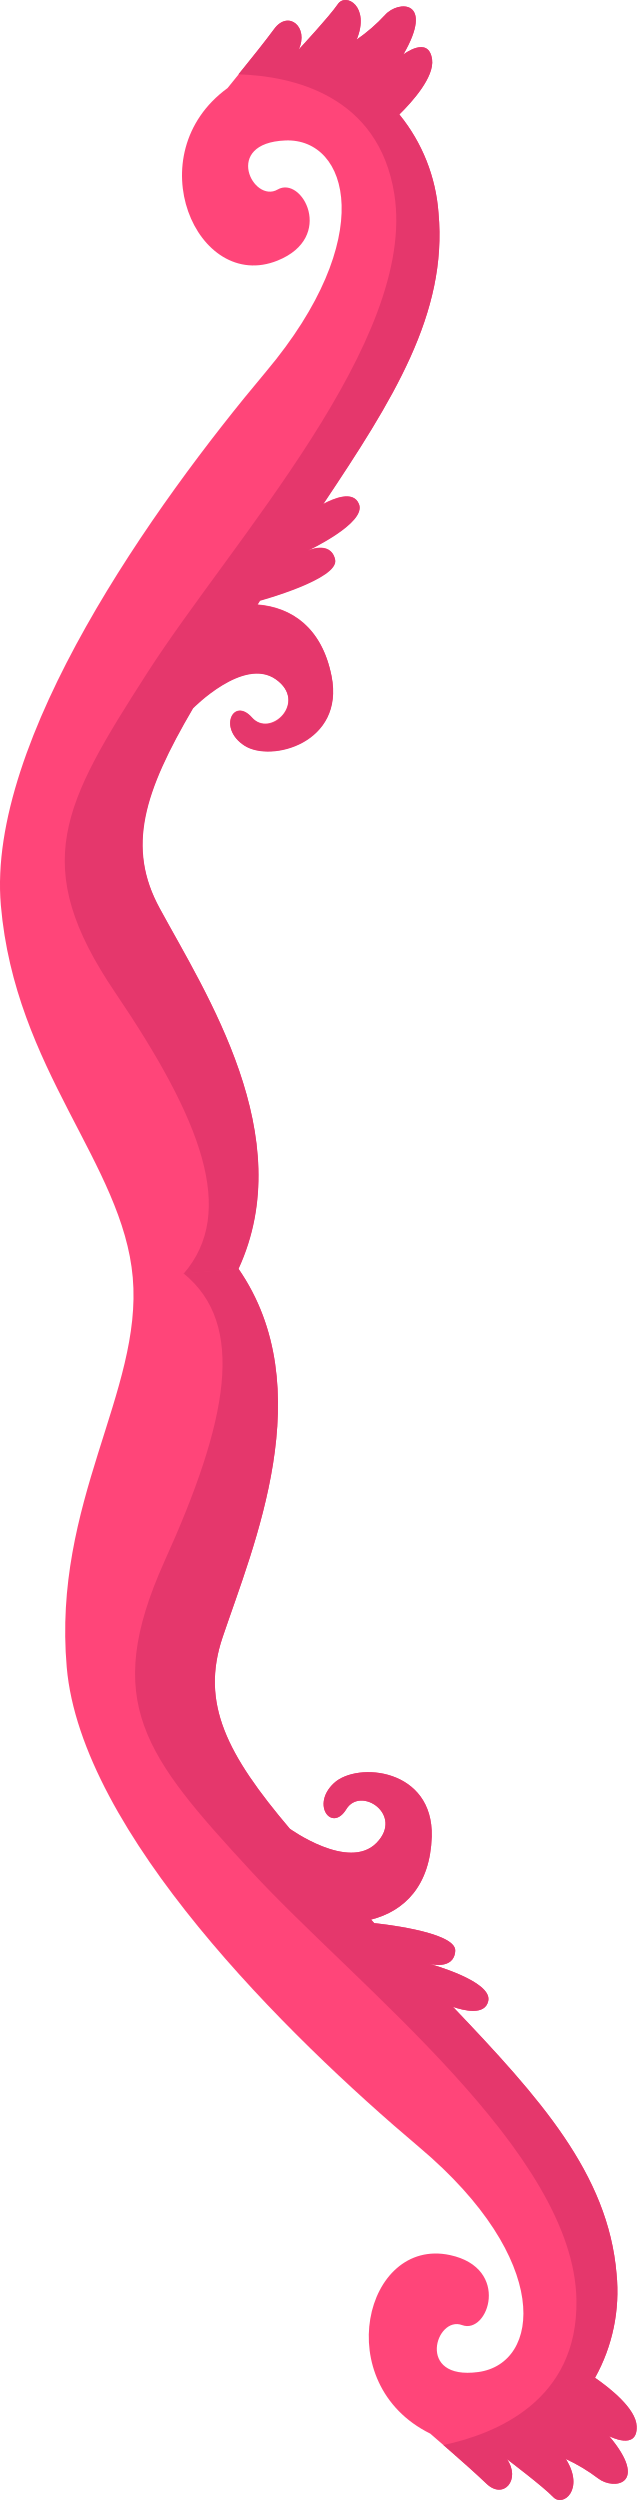
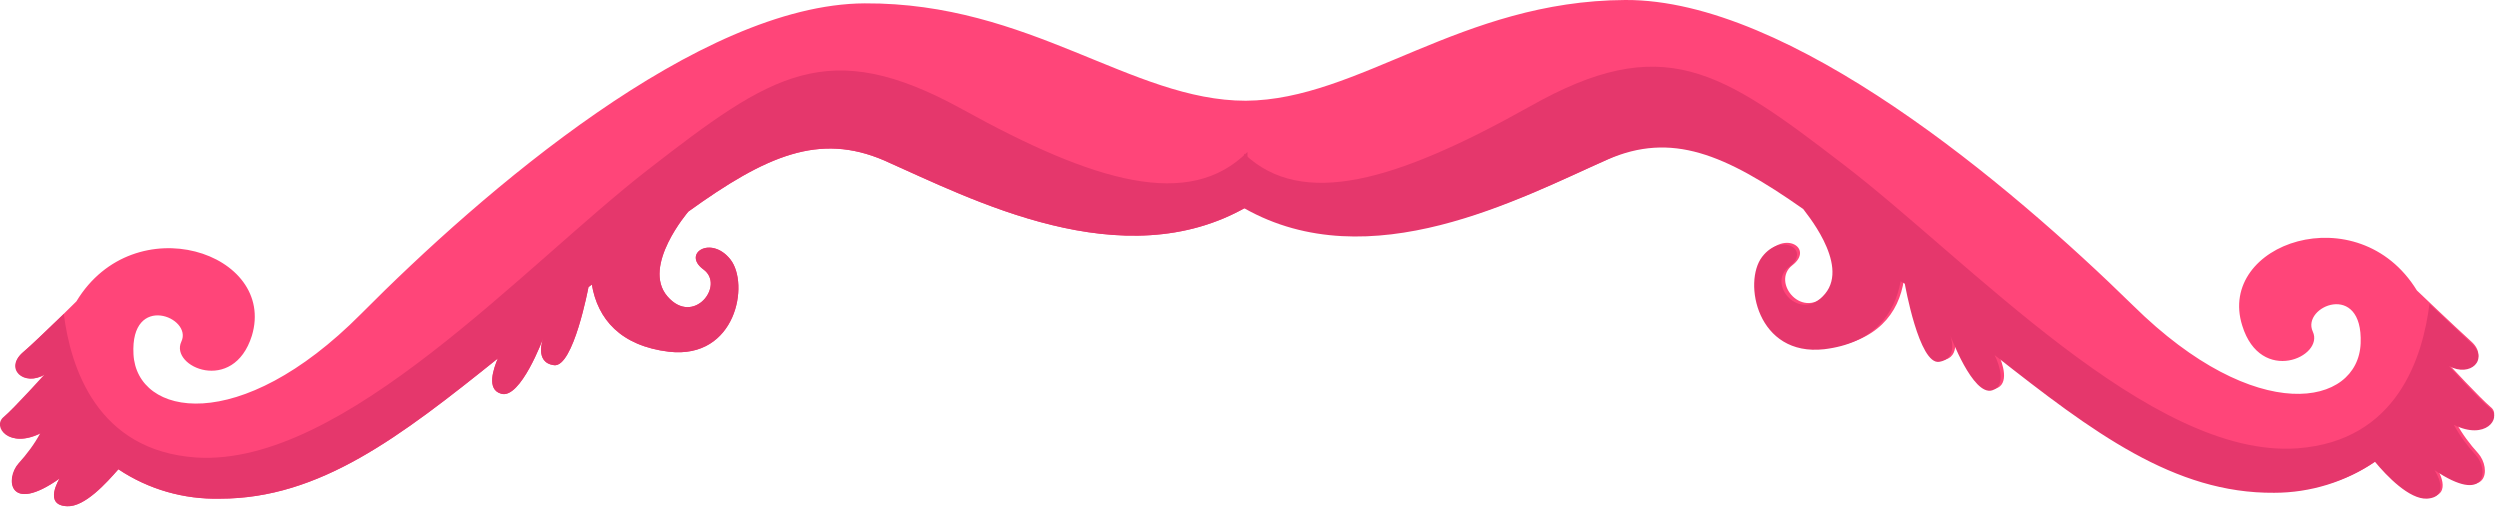
- <svg xmlns="http://www.w3.org/2000/svg" viewBox="0 0 75.39 296">
-   <defs>
-     <style>.cls-1{fill:#ff4579;}.cls-2{fill:#e5376c;}</style>
-   </defs>
-   <g id="Layer_2" data-name="Layer 2">
-     <g id="Layer_1-2" data-name="Layer 1">
-       <path class="cls-1" d="M40,.5c-1,1.43-4.63,5.37-4.63,5.37,1.24-2.66-1.22-4.73-2.9-2.44s-5.53,7-5.53,7c-10.76,7.86-3.64,24.29,5.93,20.42,6.86-2.77,2.89-10.09,0-8.41s-6.56-5.52.93-5.81S44.8,28.17,31.5,44-1.59,87.65.1,107.18s14.45,30.6,15.62,44.09S6.21,177.86,7.9,197.39s26,43.56,41.77,56.87,14.38,25.59,6.95,26.59-5-6.72-1.91-5.56,5.8-6.73-1.43-8.29c-10.1-2.16-14.29,15.24-2.34,21.14,0,0,4.6,3.94,6.64,5.91s4.12-.49,2.44-2.89c0,0,4.3,3.25,5.48,4.49s3.76-.92,1.49-4.51a20.76,20.76,0,0,1,3.83,2.3c1.87,1.45,6.1.71,1.31-5,0,0,3.37,1.77,3.25-1.17-.08-2.08-3.14-4.5-4.93-5.74A21,21,0,0,0,73,269.23c-1-11.87-9.14-20.87-19.37-31.62,1.27.44,3.8,1.07,4.18-.7.51-2.37-7-4.4-7-4.4s2.94.82,3.09-1.52-9.59-3.29-9.59-3.29l-.38-.42c3.95-1,7-4,7.19-9.83.2-8.07-8.82-8.9-11.58-6.33S39.3,217,41,214.21s6.86.66,3.57,4-10.25-1.68-10.26-1.69c-7.41-8.76-10.6-14.83-7.95-22.68,3.63-10.78,11.67-29.46,1.86-43.64,7.24-15.65-3.9-32.67-9.32-42.67-4-7.28-1.86-13.8,3.94-23.71,0,0,6-6.13,9.81-3.42s-.64,7-2.82,4.54-4.07,1.25-.91,3.3,11.9-.31,10.32-8.23c-1.14-5.72-4.71-8.13-8.77-8.45.1-.16.2-.31.3-.48,0,0,9.44-2.6,8.89-4.88s-3.31-1-3.31-1,7.05-3.29,6.14-5.54c-.67-1.67-3.06-.62-4.24,0C46.5,47.37,53,37.1,51.92,25.23a20.88,20.88,0,0,0-4.64-11.68c1.55-1.53,4.15-4.44,3.88-6.5-.39-2.92-3.41-.59-3.41-.59C51.49,0,47.19,0,45.6,1.76a20.31,20.31,0,0,1-3.37,2.93C43.85.76,40.94-.92,40,.5Z" />
-       <path class="cls-2" d="M19.46,184.89c-7.48,16.64-2.32,23,10.25,36.64S68,254.82,68.25,272.34c.19,11.88-9.5,15.83-15.75,17.15,1.52,1.32,3.8,3.33,5.08,4.56,2.05,2,4.12-.49,2.44-2.89,0,0,4.3,3.25,5.48,4.49s3.76-.92,1.49-4.51a20.76,20.76,0,0,1,3.83,2.3c1.87,1.45,6.1.71,1.31-5,0,0,3.37,1.77,3.25-1.17-.08-2.08-3.14-4.5-4.93-5.74A21,21,0,0,0,73,269.23c-1-11.87-9.14-20.87-19.37-31.62,1.27.44,3.8,1.07,4.18-.7.51-2.37-7-4.4-7-4.4s2.94.82,3.09-1.52-9.59-3.29-9.59-3.29l-.38-.42c3.95-1,7-4,7.19-9.83.2-8.07-8.82-8.9-11.58-6.33S39.3,217,41,214.21s6.86.66,3.57,4-10.25-1.68-10.26-1.69c-7.41-8.76-10.6-14.83-7.95-22.68,3.63-10.78,11.67-29.46,1.86-43.64l-6.5.56C29.21,156.82,27,168.24,19.46,184.89Z" />
-       <path class="cls-2" d="M13.64,117.52C3.41,102.41,7.41,95.3,17.44,79.66S49.41,40.3,46.69,23C44.84,11.25,34.62,9,28.23,8.8c1.28-1.57,3.18-3.93,4.23-5.37,1.68-2.29,4.14-.22,2.9,2.44,0,0,3.68-3.94,4.63-5.37s3.86.26,2.24,4.19A20.31,20.31,0,0,0,45.6,1.76C47.19,0,51.49,0,47.75,6.46c0,0,3-2.33,3.41.59.27,2.06-2.33,5-3.88,6.5a20.88,20.88,0,0,1,4.64,11.68C53,37.1,46.5,47.37,38.27,59.71c1.18-.65,3.57-1.7,4.24,0,.91,2.25-6.14,5.54-6.14,5.54s2.75-1.31,3.31,1-8.89,4.88-8.89,4.88c-.1.17-.2.32-.3.48,4.06.32,7.63,2.73,8.77,8.45,1.58,7.92-7.16,10.28-10.32,8.23s-1.28-5.79.91-3.3,6.64-1.83,2.82-4.54-9.8,3.42-9.81,3.42c-5.8,9.91-7.89,16.43-3.94,23.71,5.42,10,16.56,27,9.32,42.67l-6.5.56C28.06,143.5,23.87,132.63,13.64,117.52Z" />
+ <svg xmlns="http://www.w3.org/2000/svg" version="1.1" id="Layer_1" x="0px" y="0px" viewBox="0 0 297.8 60.4" style="enable-background:new 0 0 297.8 60.4;" xml:space="preserve">
+   <style type="text/css">
+ 	.st0{fill:#FF4579;}
+ 	.st1{fill:#E5376C;}
+ </style>
+   <g id="Layer_2_1_">
+     <g id="Layer_1-2">
+       <g id="Layer_2-2">
+         <g id="Layer_1-2-2">
+           <path class="st0" d="M296.7,48.5c-1.3-1.1-5-5.1-5-5.1c2.5,1.5,4.8-0.8,2.7-2.7c-2.1-1.9-6.5-6.1-6.5-6.1      c-7-11.4-23.9-5.6-20.8,4.2c2.2,7.1,9.8,3.7,8.4,0.7c-1.4-3,6-6.1,5.7,1.4c-0.3,7.5-12.4,10-27.1-4.5      C239.3,21.9,213.2-0.1,193.6,0s-31.7,11.9-45.2,12C134.8,12,122.7,0.3,103,0.4S57.5,22.8,43,37.4s-26.7,12.2-27.1,4.8      s7.1-4.4,5.7-1.5c-1.4,3,6.2,6.3,8.4-0.7c3-9.9-14-15.5-20.9-4.1c0,0-4.3,4.3-6.4,6.1c-2.1,1.9,0.2,4.1,2.7,2.6      c0,0-3.6,4-4.9,5.1c-1.3,1.1,0.6,3.8,4.4,1.9c-0.7,1.3-1.6,2.5-2.6,3.6C0.6,57,1,61.3,7.1,57c0,0-2,3.2,0.9,3.3      c2.1,0.1,4.7-2.8,6.1-4.4c3.6,2.4,7.8,3.6,12.1,3.5c11.9,0,21.5-7.4,33.1-16.7c-0.5,1.2-1.4,3.7,0.4,4.2c2.3,0.7,5-6.6,5-6.6      s-1.1,2.9,1.3,3.2c2.3,0.3,4.1-9.3,4.1-9.3l0.4-0.3c0.7,4.1,3.4,7.3,9.2,8c8,0.9,9.6-8.1,7.3-11s-5.8-0.7-3.2,1.2      c2.6,1.9-1.2,6.8-4.3,3.2s2.5-10.1,2.5-10.1c9.3-6.7,15.6-9.4,23.3-6.1c10.4,4.6,28.4,14.1,43.3,5.5c15,8.5,32.9-1.2,43.3-5.8      c7.6-3.4,13.9-0.7,23.3,5.9c0,0,5.6,6.5,2.6,10.1c-3,3.6-6.9-1.2-4.3-3.2c2.6-2-0.9-4.2-3.2-1.2s-0.7,11.9,7.4,11      c5.8-0.7,8.5-4,9.1-8.1l0.5,0.3c0,0,1.8,9.6,4.1,9.3s1.3-3.2,1.3-3.2s2.7,7.2,5,6.6c1.7-0.5,0.9-3,0.3-4.2      c11.6,9.2,21.3,16.5,33.2,16.4c4.3,0,8.5-1.2,12-3.7c1.4,1.7,4.1,4.5,6.2,4.4c2.9-0.2,0.9-3.4,0.9-3.4c6.1,4.3,6.5,0,4.9-1.8      c-1-1.1-1.9-2.3-2.6-3.6C296.1,52.3,298,49.5,296.7,48.5z" />
+           <path class="st1" d="M114.6,13c-16-8.8-22.7-4.2-37.4,7.2S40.9,55.6,23.4,54.5c-11.9-0.8-15-10.8-15.8-17.1      C6.2,38.7,4,40.9,2.7,42c-2.2,1.9,0.1,4.1,2.6,2.6c0,0-3.6,4-4.9,5.1c-1.3,1.1,0.6,3.8,4.4,1.9c-0.7,1.3-1.6,2.5-2.6,3.6      C0.6,57,1,61.3,7.1,57c0,0-2,3.2,0.9,3.3c2.1,0.1,4.7-2.8,6.1-4.4c3.6,2.4,7.8,3.6,12.1,3.5c11.9,0,21.5-7.4,33.1-16.7      c-0.5,1.2-1.4,3.7,0.4,4.2c2.3,0.7,5-6.6,5-6.6s-1.1,2.9,1.3,3.2c2.3,0.3,4.1-9.3,4.1-9.3l0.4-0.3c0.7,4.1,3.4,7.3,9.2,8      c8,0.9,9.6-8.1,7.3-11s-5.8-0.7-3.2,1.2c2.6,1.9-1.2,6.8-4.3,3.2s2.5-10.1,2.5-10.1c9.3-6.7,15.6-9.4,23.3-6.1      c10.4,4.6,28.4,14.1,43.3,5.5l0-6.5C141.7,25,130.5,21.8,114.6,13z" />
+           <path class="st1" d="M182.2,12.7c15.9-9,22.7-4.4,37.4,6.9c14.8,11.3,36.6,35.1,54.1,33.8c11.9-0.9,14.9-10.9,15.7-17.2      c1.5,1.4,3.7,3.5,5,4.7c2.1,1.9-0.1,4.1-2.7,2.7c0,0,3.6,4,5,5.1c1.3,1.1-0.6,3.8-4.4,1.9c0.7,1.3,1.6,2.5,2.6,3.6      c1.6,1.7,1.3,6-4.9,1.8c0,0,2.1,3.2-0.9,3.4c-2.1,0.1-4.8-2.7-6.2-4.4c-3.5,2.4-7.7,3.7-12,3.7c-11.9,0.1-21.6-7.2-33.3-16.4      c0.6,1.2,1.4,3.7-0.3,4.2c-2.3,0.7-5-6.6-5-6.6s1.1,2.8-1.3,3.2s-4.1-9.3-4.1-9.3l-0.5-0.3c-0.7,4-3.3,7.4-9.1,8.1      c-8,0.9-9.7-8-7.4-11s5.9-0.8,3.2,1.2c-2.7,2,1.3,6.8,4.3,3.2s-2.6-10-2.6-10.1c-9.4-6.6-15.7-9.2-23.3-5.9      c-10.4,4.6-28.3,14.3-43.3,5.8l0-6.5C155.1,24.9,166.3,21.6,182.2,12.7z" />
+         </g>
+       </g>
    </g>
  </g>
</svg>
